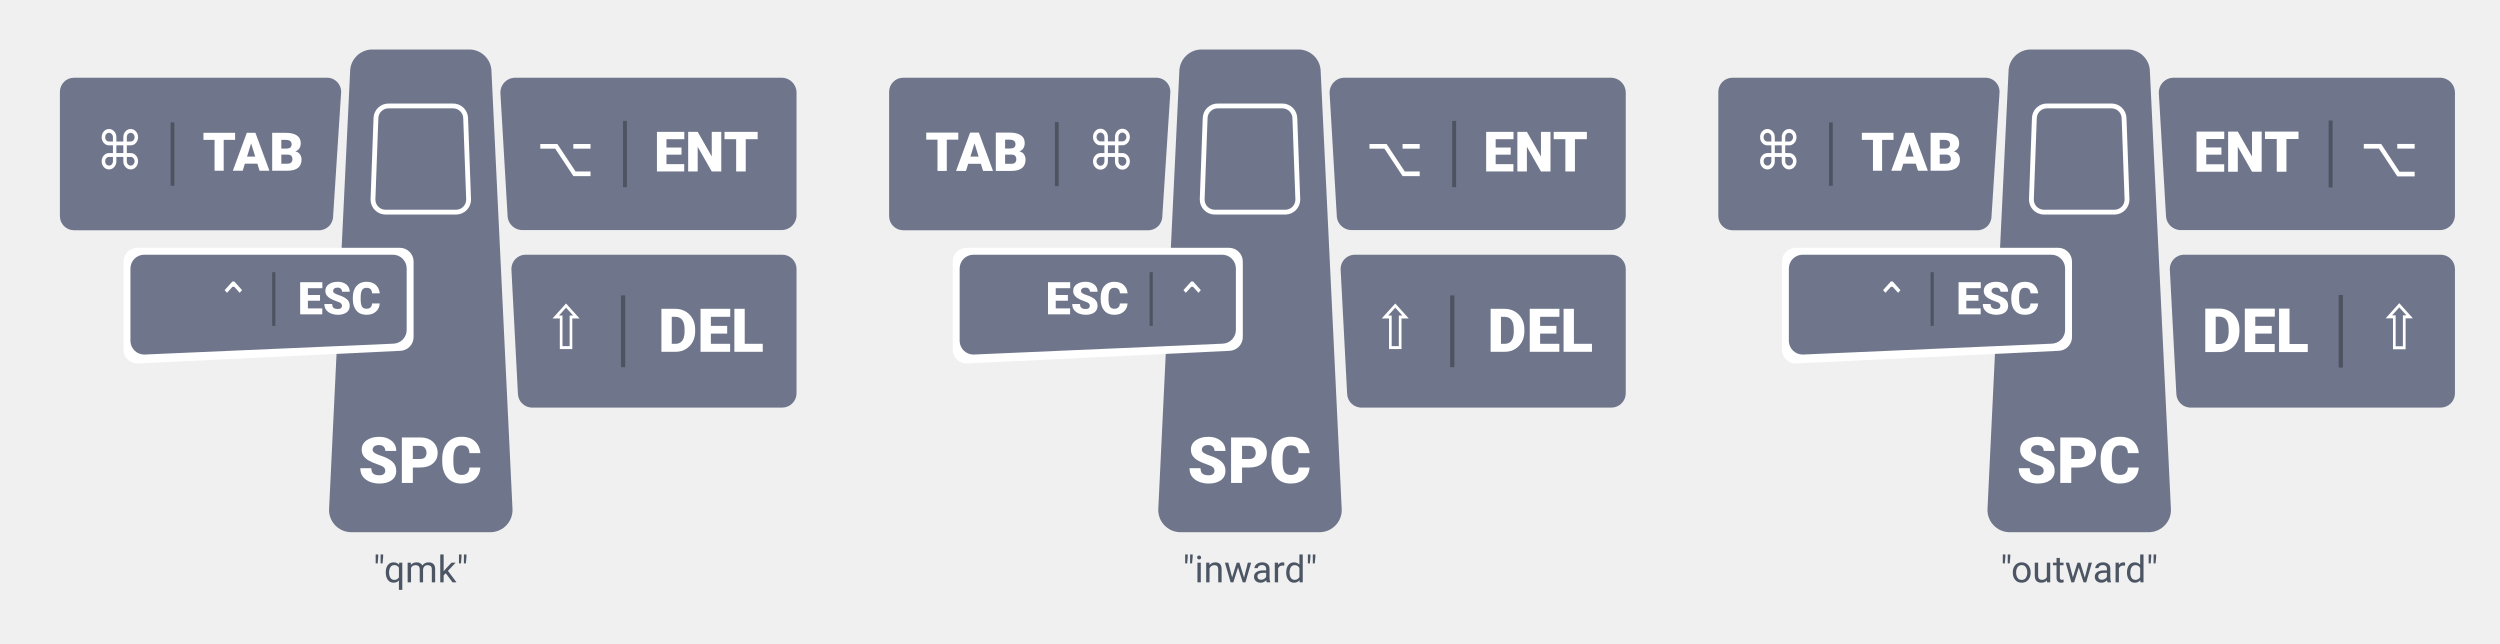
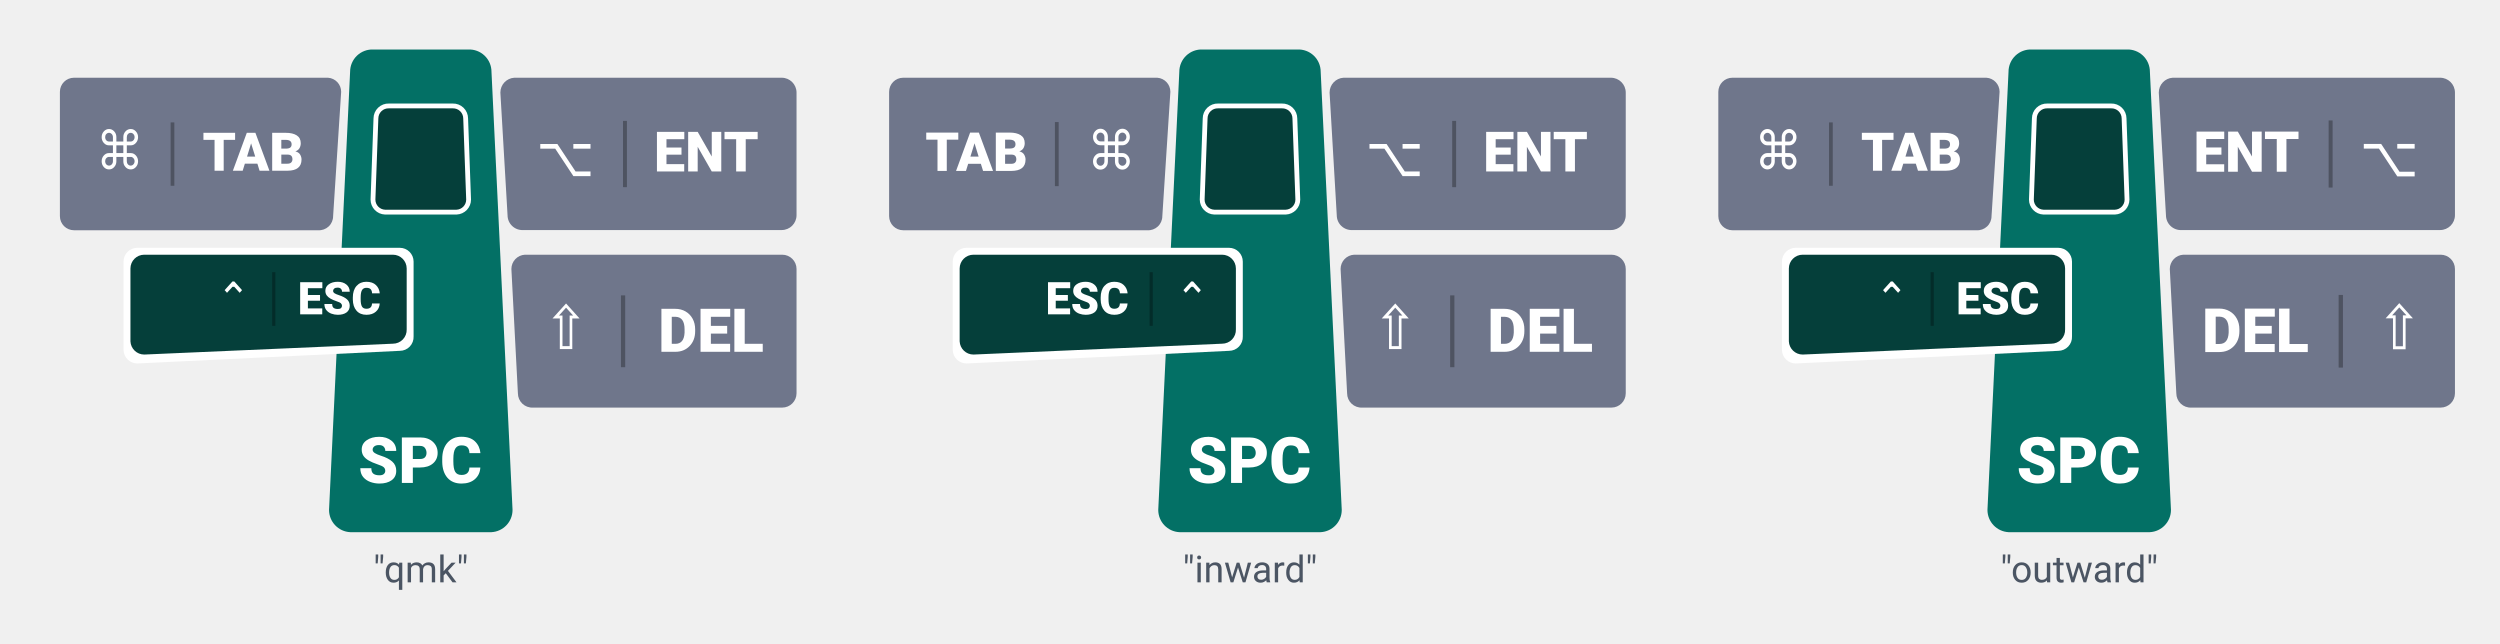
<svg xmlns="http://www.w3.org/2000/svg" width="808.0" height="208.0" viewBox="0 0 808.0 208.0">
  <defs>
</defs>
-   <path fill="#6F768B" d="M 113.154 23.192 A 7.2 7.2 0 0 1 120.7 16.0 L 151.3 16.0 A 7.2 7.2 0 0 1 158.846 23.192 L 165.654 164.808 A 7.2 7.2 0 0 1 158.8 172.0 L 113.2 172.0 A 7.2 7.2 0 0 1 106.346 164.808 Z" />
+   <path fill="#037065" d="M 113.154 23.192 A 7.2 7.2 0 0 1 120.7 16.0 L 151.3 16.0 A 7.2 7.2 0 0 1 158.846 23.192 L 165.654 164.808 A 7.2 7.2 0 0 1 158.8 172.0 L 113.2 172.0 A 7.2 7.2 0 0 1 106.346 164.808 Z" />
  <text x="115.812" y="149.014" font-size="20.681" text-anchor="start" dominant-baseline="central" font-family="'Roboto Black', 'Arial Black', sans-serif" fill="white" opacity="1.0">SPC</text>
  <path fill="#6F768B" d="M 19.36 29.68 A 4.56 4.56 0 0 1 23.92 25.12 L 106.0 25.12 A 4.56 4.56 0 0 1 110.265 29.67 L 107.663 69.867 A 4.56 4.56 0 0 1 102.808 74.417 L 23.92 74.417 A 4.56 4.56 0 0 1 19.36 69.857 Z" />
  <text x="30.985" y="48.812" font-size="17.227" text-anchor="start" dominant-baseline="central" font-family="'DejaVu Sans Condensed', 'DejaVu Sans', 'Apple Symbols', sans-serif" fill="white" opacity="1.0">⌘ </text>
  <text x="51.083" y="49.769" font-size="17.227" text-anchor="start" dominant-baseline="central" font-family="'DejaVu Sans Condensed', 'DejaVu Sans', 'Apple Symbols', sans-serif" fill="#4e5361" opacity="1.0">│ </text>
  <text x="65.439" y="49.29" font-size="17.227" text-anchor="start" dominant-baseline="central" font-family="'Roboto Black', 'Arial Black', sans-serif" fill="white" opacity="1.0">TAB</text>
  <path fill="white" d="M 39.928 84.552 A 4.464 4.464 0 0 1 44.392 80.088 L 129.208 80.088 A 4.464 4.464 0 0 1 133.672 84.552 L 133.672 108.711 A 4.464 4.464 0 0 1 129.213 113.39 L 44.387 117.472 A 4.464 4.464 0 0 1 39.928 113.223 Z" />
-   <path fill="#6F768B" d="M 42.16 86.784 A 4.464 4.464 0 0 1 46.624 82.32 L 126.976 82.32 A 4.464 4.464 0 0 1 131.44 86.784 L 131.44 106.426 A 4.464 4.464 0 0 1 126.98 111.084 L 46.62 114.591 A 4.464 4.464 0 0 1 42.16 110.321 Z" />
+   <path fill="#053F3A" d="M 42.16 86.784 A 4.464 4.464 0 0 1 46.624 82.32 L 126.976 82.32 A 4.464 4.464 0 0 1 131.44 86.784 L 131.44 106.426 A 4.464 4.464 0 0 1 126.98 111.084 L 46.62 114.591 A 4.464 4.464 0 0 1 42.16 110.321 Z" />
  <text x="69.918" y="96.605" font-size="14.609" text-anchor="start" dominant-baseline="central" font-family="'DejaVu Sans Condensed', 'DejaVu Sans', 'Apple Symbols', sans-serif" fill="white" opacity="1.0">⌃ </text>
-   <text x="84.527" y="96.605" font-size="14.609" text-anchor="start" dominant-baseline="central" font-family="'DejaVu Sans Condensed', 'DejaVu Sans', 'Apple Symbols', sans-serif" fill="#4e5361" opacity="1.0">│ </text>
+   <text x="84.527" y="96.605" font-size="14.609" text-anchor="start" dominant-baseline="central" font-family="'DejaVu Sans Condensed', 'DejaVu Sans', 'Apple Symbols', sans-serif" fill="#032c29" opacity="1.0">│ </text>
  <text x="96.215" y="96.605" font-size="14.609" text-anchor="start" dominant-baseline="central" font-family="'Roboto Black', 'Arial Black', sans-serif" fill="white" opacity="1.0">ESC</text>
  <path fill="#6F768B" d="M 161.72 29.912 A 4.8 4.8 0 0 1 166.24 25.12 L 252.64 25.12 A 4.8 4.8 0 0 1 257.44 29.92 L 257.44 69.551 A 4.8 4.8 0 0 1 252.64 74.351 L 169.12 74.351 A 4.8 4.8 0 0 1 164.04 69.559 Z" />
  <text x="173.381" y="50.684" font-size="18.029" text-anchor="start" dominant-baseline="central" font-family="'DejaVu Sans Condensed', 'DejaVu Sans', 'Apple Symbols', sans-serif" fill="white" opacity="1.0">⌥ </text>
  <text x="197.104" y="49.735" font-size="18.029" text-anchor="start" dominant-baseline="central" font-family="'DejaVu Sans Condensed', 'DejaVu Sans', 'Apple Symbols', sans-serif" fill="#4e5361" opacity="1.0">│ </text>
  <text x="211.338" y="49.261" font-size="18.029" text-anchor="start" dominant-baseline="central" font-family="'Roboto Black', 'Arial Black', sans-serif" fill="white" opacity="1.0">ENT</text>
  <path fill="#6F768B" d="M 165.282 86.934 A 4.62 4.62 0 0 1 169.66 82.32 L 252.82 82.32 A 4.62 4.62 0 0 1 257.44 86.94 L 257.44 127.112 A 4.62 4.62 0 0 1 252.82 131.732 L 172.247 131.732 A 4.62 4.62 0 0 1 167.386 127.118 Z" />
  <text x="175.574" y="106.049" font-size="19.543" text-anchor="start" dominant-baseline="central" font-family="'DejaVu Sans Condensed', 'DejaVu Sans', 'Apple Symbols', sans-serif" fill="white" opacity="1.0">⇧ </text>
  <text x="196.094" y="107.026" font-size="19.543" text-anchor="start" dominant-baseline="central" font-family="'DejaVu Sans Condensed', 'DejaVu Sans', 'Apple Symbols', sans-serif" fill="#4e5361" opacity="1.0">│ </text>
  <text x="212.706" y="107.026" font-size="19.543" text-anchor="start" dominant-baseline="central" font-family="'Roboto Black', 'Arial Black', sans-serif" fill="white" opacity="1.0">DEL</text>
-   <path fill="#6F768B" stroke="white" stroke-width="1.56" d="M 121.501 38.293 A 4.056 4.056 0 0 1 125.704 34.24 L 146.296 34.24 A 4.056 4.056 0 0 1 150.499 38.293 L 151.453 64.507 A 4.056 4.056 0 0 1 147.544 68.56 L 124.456 68.56 A 4.056 4.056 0 0 1 120.547 64.507 Z" />
+   <path fill="#053F3A" stroke="white" stroke-width="1.56" d="M 121.501 38.293 A 4.056 4.056 0 0 1 125.704 34.24 L 146.296 34.24 A 4.056 4.056 0 0 1 150.499 38.293 L 151.453 64.507 A 4.056 4.056 0 0 1 147.544 68.56 L 124.456 68.56 A 4.056 4.056 0 0 1 120.547 64.507 Z" />
  <text x="136.0" y="180.0" font-size="12.0" text-anchor="middle" dominant-baseline="text-before-edge" font-family="Roboto, sans-serif" fill="#4B5563">"qmk"</text>
-   <path fill="#6F768B" d="M 381.154 23.192 A 7.2 7.2 0 0 1 388.7 16.0 L 419.3 16.0 A 7.2 7.2 0 0 1 426.846 23.192 L 433.654 164.808 A 7.2 7.2 0 0 1 426.8 172.0 L 381.2 172.0 A 7.2 7.2 0 0 1 374.346 164.808 Z" />
+   <path fill="#037065" d="M 381.154 23.192 A 7.2 7.2 0 0 1 388.7 16.0 L 419.3 16.0 A 7.2 7.2 0 0 1 426.846 23.192 L 433.654 164.808 A 7.2 7.2 0 0 1 426.8 172.0 L 381.2 172.0 A 7.2 7.2 0 0 1 374.346 164.808 Z" />
  <text x="383.812" y="149.014" font-size="20.681" text-anchor="start" dominant-baseline="central" font-family="'Roboto Black', 'Arial Black', sans-serif" fill="white" opacity="1.0">SPC</text>
  <path fill="#6F768B" d="M 287.36 29.68 A 4.56 4.56 0 0 1 291.92 25.12 L 374.0 25.12 A 4.56 4.56 0 0 1 378.265 29.67 L 375.663 69.867 A 4.56 4.56 0 0 1 370.808 74.417 L 291.92 74.417 A 4.56 4.56 0 0 1 287.36 69.857 Z" />
  <text x="299.045" y="49.284" font-size="17.442" text-anchor="start" dominant-baseline="central" font-family="'Roboto Black', 'Arial Black', sans-serif" fill="white" opacity="1.0">TAB </text>
  <text x="336.836" y="49.769" font-size="17.442" text-anchor="start" dominant-baseline="central" font-family="'DejaVu Sans Condensed', 'DejaVu Sans', 'Apple Symbols', sans-serif" fill="#4e5361" opacity="1.0">│ </text>
  <text x="351.371" y="48.8" font-size="17.442" text-anchor="start" dominant-baseline="central" font-family="'DejaVu Sans Condensed', 'DejaVu Sans', 'Apple Symbols', sans-serif" fill="white" opacity="1.0">⌘</text>
  <path fill="white" d="M 307.928 84.552 A 4.464 4.464 0 0 1 312.392 80.088 L 397.208 80.088 A 4.464 4.464 0 0 1 401.672 84.552 L 401.672 108.711 A 4.464 4.464 0 0 1 397.213 113.39 L 312.387 117.472 A 4.464 4.464 0 0 1 307.928 113.223 Z" />
-   <path fill="#6F768B" d="M 310.16 86.784 A 4.464 4.464 0 0 1 314.624 82.32 L 394.976 82.32 A 4.464 4.464 0 0 1 399.44 86.784 L 399.44 106.426 A 4.464 4.464 0 0 1 394.98 111.084 L 314.62 114.591 A 4.464 4.464 0 0 1 310.16 110.321 Z" />
+   <path fill="#053F3A" d="M 310.16 86.784 A 4.464 4.464 0 0 1 314.624 82.32 L 394.976 82.32 A 4.464 4.464 0 0 1 399.44 86.784 L 399.44 106.426 A 4.464 4.464 0 0 1 394.98 111.084 L 314.62 114.591 A 4.464 4.464 0 0 1 310.16 110.321 Z" />
  <text x="337.918" y="96.605" font-size="14.609" text-anchor="start" dominant-baseline="central" font-family="'Roboto Black', 'Arial Black', sans-serif" fill="white" opacity="1.0">ESC </text>
-   <text x="368.111" y="96.605" font-size="14.609" text-anchor="start" dominant-baseline="central" font-family="'DejaVu Sans Condensed', 'DejaVu Sans', 'Apple Symbols', sans-serif" fill="#4e5361" opacity="1.0">│ </text>
+   <text x="368.111" y="96.605" font-size="14.609" text-anchor="start" dominant-baseline="central" font-family="'DejaVu Sans Condensed', 'DejaVu Sans', 'Apple Symbols', sans-serif" fill="#032c29" opacity="1.0">│ </text>
  <text x="379.798" y="96.605" font-size="14.609" text-anchor="start" dominant-baseline="central" font-family="'DejaVu Sans Condensed', 'DejaVu Sans', 'Apple Symbols', sans-serif" fill="white" opacity="1.0">⌃</text>
  <path fill="#6F768B" d="M 429.72 29.912 A 4.8 4.8 0 0 1 434.24 25.12 L 520.64 25.12 A 4.8 4.8 0 0 1 525.44 29.92 L 525.44 69.551 A 4.8 4.8 0 0 1 520.64 74.351 L 437.12 74.351 A 4.8 4.8 0 0 1 432.04 69.559 Z" />
  <text x="441.381" y="50.684" font-size="18.029" text-anchor="start" dominant-baseline="central" font-family="'DejaVu Sans Condensed', 'DejaVu Sans', 'Apple Symbols', sans-serif" fill="white" opacity="1.0">⌥ </text>
  <text x="465.104" y="49.735" font-size="18.029" text-anchor="start" dominant-baseline="central" font-family="'DejaVu Sans Condensed', 'DejaVu Sans', 'Apple Symbols', sans-serif" fill="#4e5361" opacity="1.0">│ </text>
  <text x="479.338" y="49.261" font-size="18.029" text-anchor="start" dominant-baseline="central" font-family="'Roboto Black', 'Arial Black', sans-serif" fill="white" opacity="1.0">ENT</text>
  <path fill="#6F768B" d="M 433.282 86.934 A 4.62 4.62 0 0 1 437.66 82.32 L 520.82 82.32 A 4.62 4.62 0 0 1 525.44 86.94 L 525.44 127.112 A 4.62 4.62 0 0 1 520.82 131.732 L 440.247 131.732 A 4.62 4.62 0 0 1 435.386 127.118 Z" />
  <text x="443.574" y="106.049" font-size="19.543" text-anchor="start" dominant-baseline="central" font-family="'DejaVu Sans Condensed', 'DejaVu Sans', 'Apple Symbols', sans-serif" fill="white" opacity="1.0">⇧ </text>
  <text x="464.094" y="107.026" font-size="19.543" text-anchor="start" dominant-baseline="central" font-family="'DejaVu Sans Condensed', 'DejaVu Sans', 'Apple Symbols', sans-serif" fill="#4e5361" opacity="1.0">│ </text>
  <text x="480.706" y="107.026" font-size="19.543" text-anchor="start" dominant-baseline="central" font-family="'Roboto Black', 'Arial Black', sans-serif" fill="white" opacity="1.0">DEL</text>
-   <path fill="#6F768B" stroke="white" stroke-width="1.56" d="M 389.501 38.293 A 4.056 4.056 0 0 1 393.704 34.24 L 414.296 34.24 A 4.056 4.056 0 0 1 418.499 38.293 L 419.453 64.507 A 4.056 4.056 0 0 1 415.544 68.56 L 392.456 68.56 A 4.056 4.056 0 0 1 388.547 64.507 Z" />
+   <path fill="#053F3A" stroke="white" stroke-width="1.56" d="M 389.501 38.293 A 4.056 4.056 0 0 1 393.704 34.24 L 414.296 34.24 A 4.056 4.056 0 0 1 418.499 38.293 L 419.453 64.507 A 4.056 4.056 0 0 1 415.544 68.56 L 392.456 68.56 A 4.056 4.056 0 0 1 388.547 64.507 Z" />
  <text x="404.0" y="180.0" font-size="12.0" text-anchor="middle" dominant-baseline="text-before-edge" font-family="Roboto, sans-serif" fill="#4B5563">"inward"</text>
-   <path fill="#6F768B" d="M 649.154 23.192 A 7.2 7.2 0 0 1 656.7 16.0 L 687.3 16.0 A 7.2 7.2 0 0 1 694.846 23.192 L 701.654 164.808 A 7.2 7.2 0 0 1 694.8 172.0 L 649.2 172.0 A 7.2 7.2 0 0 1 642.346 164.808 Z" />
+   <path fill="#037065" d="M 649.154 23.192 A 7.2 7.2 0 0 1 656.7 16.0 L 687.3 16.0 A 7.2 7.2 0 0 1 694.846 23.192 L 701.654 164.808 A 7.2 7.2 0 0 1 694.8 172.0 L 649.2 172.0 A 7.2 7.2 0 0 1 642.346 164.808 Z" />
  <text x="651.812" y="149.014" font-size="20.681" text-anchor="start" dominant-baseline="central" font-family="'Roboto Black', 'Arial Black', sans-serif" fill="white" opacity="1.0">SPC</text>
  <path fill="#6F768B" d="M 555.36 29.68 A 4.56 4.56 0 0 1 559.92 25.12 L 642 25.12 A 4.56 4.56 0 0 1 646.265 29.67 L 643.663 69.867 A 4.56 4.56 0 0 1 638.808 74.417 L 559.92 74.417 A 4.56 4.56 0 0 1 555.36 69.857 Z" />
  <text x="566.985" y="48.812" font-size="17.227" text-anchor="start" dominant-baseline="central" font-family="'DejaVu Sans Condensed', 'DejaVu Sans', 'Apple Symbols', sans-serif" fill="white" opacity="1.0">⌘ </text>
  <text x="587.083" y="49.769" font-size="17.227" text-anchor="start" dominant-baseline="central" font-family="'DejaVu Sans Condensed', 'DejaVu Sans', 'Apple Symbols', sans-serif" fill="#4e5361" opacity="1.0">│ </text>
  <text x="601.439" y="49.29" font-size="17.227" text-anchor="start" dominant-baseline="central" font-family="'Roboto Black', 'Arial Black', sans-serif" fill="white" opacity="1.0">TAB</text>
  <path fill="white" d="M 575.928 84.552 A 4.464 4.464 0 0 1 580.392 80.088 L 665.208 80.088 A 4.464 4.464 0 0 1 669.672 84.552 L 669.672 108.711 A 4.464 4.464 0 0 1 665.213 113.39 L 580.387 117.472 A 4.464 4.464 0 0 1 575.928 113.223 Z" />
-   <path fill="#6F768B" d="M 578.16 86.784 A 4.464 4.464 0 0 1 582.624 82.32 L 662.976 82.32 A 4.464 4.464 0 0 1 667.44 86.784 L 667.44 106.426 A 4.464 4.464 0 0 1 662.98 111.084 L 582.62 114.591 A 4.464 4.464 0 0 1 578.16 110.321 Z" />
+   <path fill="#053F3A" d="M 578.16 86.784 A 4.464 4.464 0 0 1 582.624 82.32 L 662.976 82.32 A 4.464 4.464 0 0 1 667.44 86.784 L 667.44 106.426 A 4.464 4.464 0 0 1 662.98 111.084 L 582.62 114.591 A 4.464 4.464 0 0 1 578.16 110.321 Z" />
  <text x="605.918" y="96.605" font-size="14.609" text-anchor="start" dominant-baseline="central" font-family="'DejaVu Sans Condensed', 'DejaVu Sans', 'Apple Symbols', sans-serif" fill="white" opacity="1.0">⌃ </text>
-   <text x="620.527" y="96.605" font-size="14.609" text-anchor="start" dominant-baseline="central" font-family="'DejaVu Sans Condensed', 'DejaVu Sans', 'Apple Symbols', sans-serif" fill="#4e5361" opacity="1.0">│ </text>
+   <text x="620.527" y="96.605" font-size="14.609" text-anchor="start" dominant-baseline="central" font-family="'DejaVu Sans Condensed', 'DejaVu Sans', 'Apple Symbols', sans-serif" fill="#032c29" opacity="1.0">│ </text>
  <text x="632.215" y="96.605" font-size="14.609" text-anchor="start" dominant-baseline="central" font-family="'Roboto Black', 'Arial Black', sans-serif" fill="white" opacity="1.0">ESC</text>
  <path fill="#6F768B" d="M 697.72 29.912 A 4.8 4.8 0 0 1 702.24 25.12 L 788.64 25.12 A 4.8 4.8 0 0 1 793.44 29.92 L 793.44 69.551 A 4.8 4.8 0 0 1 788.64 74.351 L 705.12 74.351 A 4.8 4.8 0 0 1 700.04 69.559 Z" />
  <text x="708.936" y="49.255" font-size="18.252" text-anchor="start" dominant-baseline="central" font-family="'Roboto Black', 'Arial Black', sans-serif" fill="white" opacity="1.0">ENT </text>
  <text x="748.322" y="49.735" font-size="18.252" text-anchor="start" dominant-baseline="central" font-family="'DejaVu Sans Condensed', 'DejaVu Sans', 'Apple Symbols', sans-serif" fill="#4e5361" opacity="1.0">│ </text>
  <text x="762.731" y="50.696" font-size="18.252" text-anchor="start" dominant-baseline="central" font-family="'DejaVu Sans Condensed', 'DejaVu Sans', 'Apple Symbols', sans-serif" fill="white" opacity="1.0">⌥</text>
  <path fill="#6F768B" d="M 701.282 86.934 A 4.62 4.62 0 0 1 705.66 82.32 L 788.82 82.32 A 4.62 4.62 0 0 1 793.44 86.94 L 793.44 127.112 A 4.62 4.62 0 0 1 788.82 131.732 L 708.247 131.732 A 4.62 4.62 0 0 1 703.386 127.118 Z" />
  <text x="711.664" y="107.026" font-size="19.765" text-anchor="start" dominant-baseline="central" font-family="'Roboto Black', 'Arial Black', sans-serif" fill="white" opacity="1.0">DEL </text>
  <text x="751.193" y="107.026" font-size="19.765" text-anchor="start" dominant-baseline="central" font-family="'DejaVu Sans Condensed', 'DejaVu Sans', 'Apple Symbols', sans-serif" fill="#4e5361" opacity="1.0">│ </text>
  <text x="767.993" y="106.038" font-size="19.765" text-anchor="start" dominant-baseline="central" font-family="'DejaVu Sans Condensed', 'DejaVu Sans', 'Apple Symbols', sans-serif" fill="white" opacity="1.0">⇧</text>
-   <path fill="#6F768B" stroke="white" stroke-width="1.56" d="M 657.501 38.293 A 4.056 4.056 0 0 1 661.704 34.24 L 682.296 34.24 A 4.056 4.056 0 0 1 686.499 38.293 L 687.453 64.507 A 4.056 4.056 0 0 1 683.544 68.56 L 660.456 68.56 A 4.056 4.056 0 0 1 656.547 64.507 Z" />
+   <path fill="#053F3A" stroke="white" stroke-width="1.56" d="M 657.501 38.293 A 4.056 4.056 0 0 1 661.704 34.24 L 682.296 34.24 A 4.056 4.056 0 0 1 686.499 38.293 L 687.453 64.507 A 4.056 4.056 0 0 1 683.544 68.56 L 660.456 68.56 A 4.056 4.056 0 0 1 656.547 64.507 Z" />
  <text x="672.0" y="180.0" font-size="12.0" text-anchor="middle" dominant-baseline="text-before-edge" font-family="Roboto, sans-serif" fill="#4B5563">"outward"</text>
</svg>
